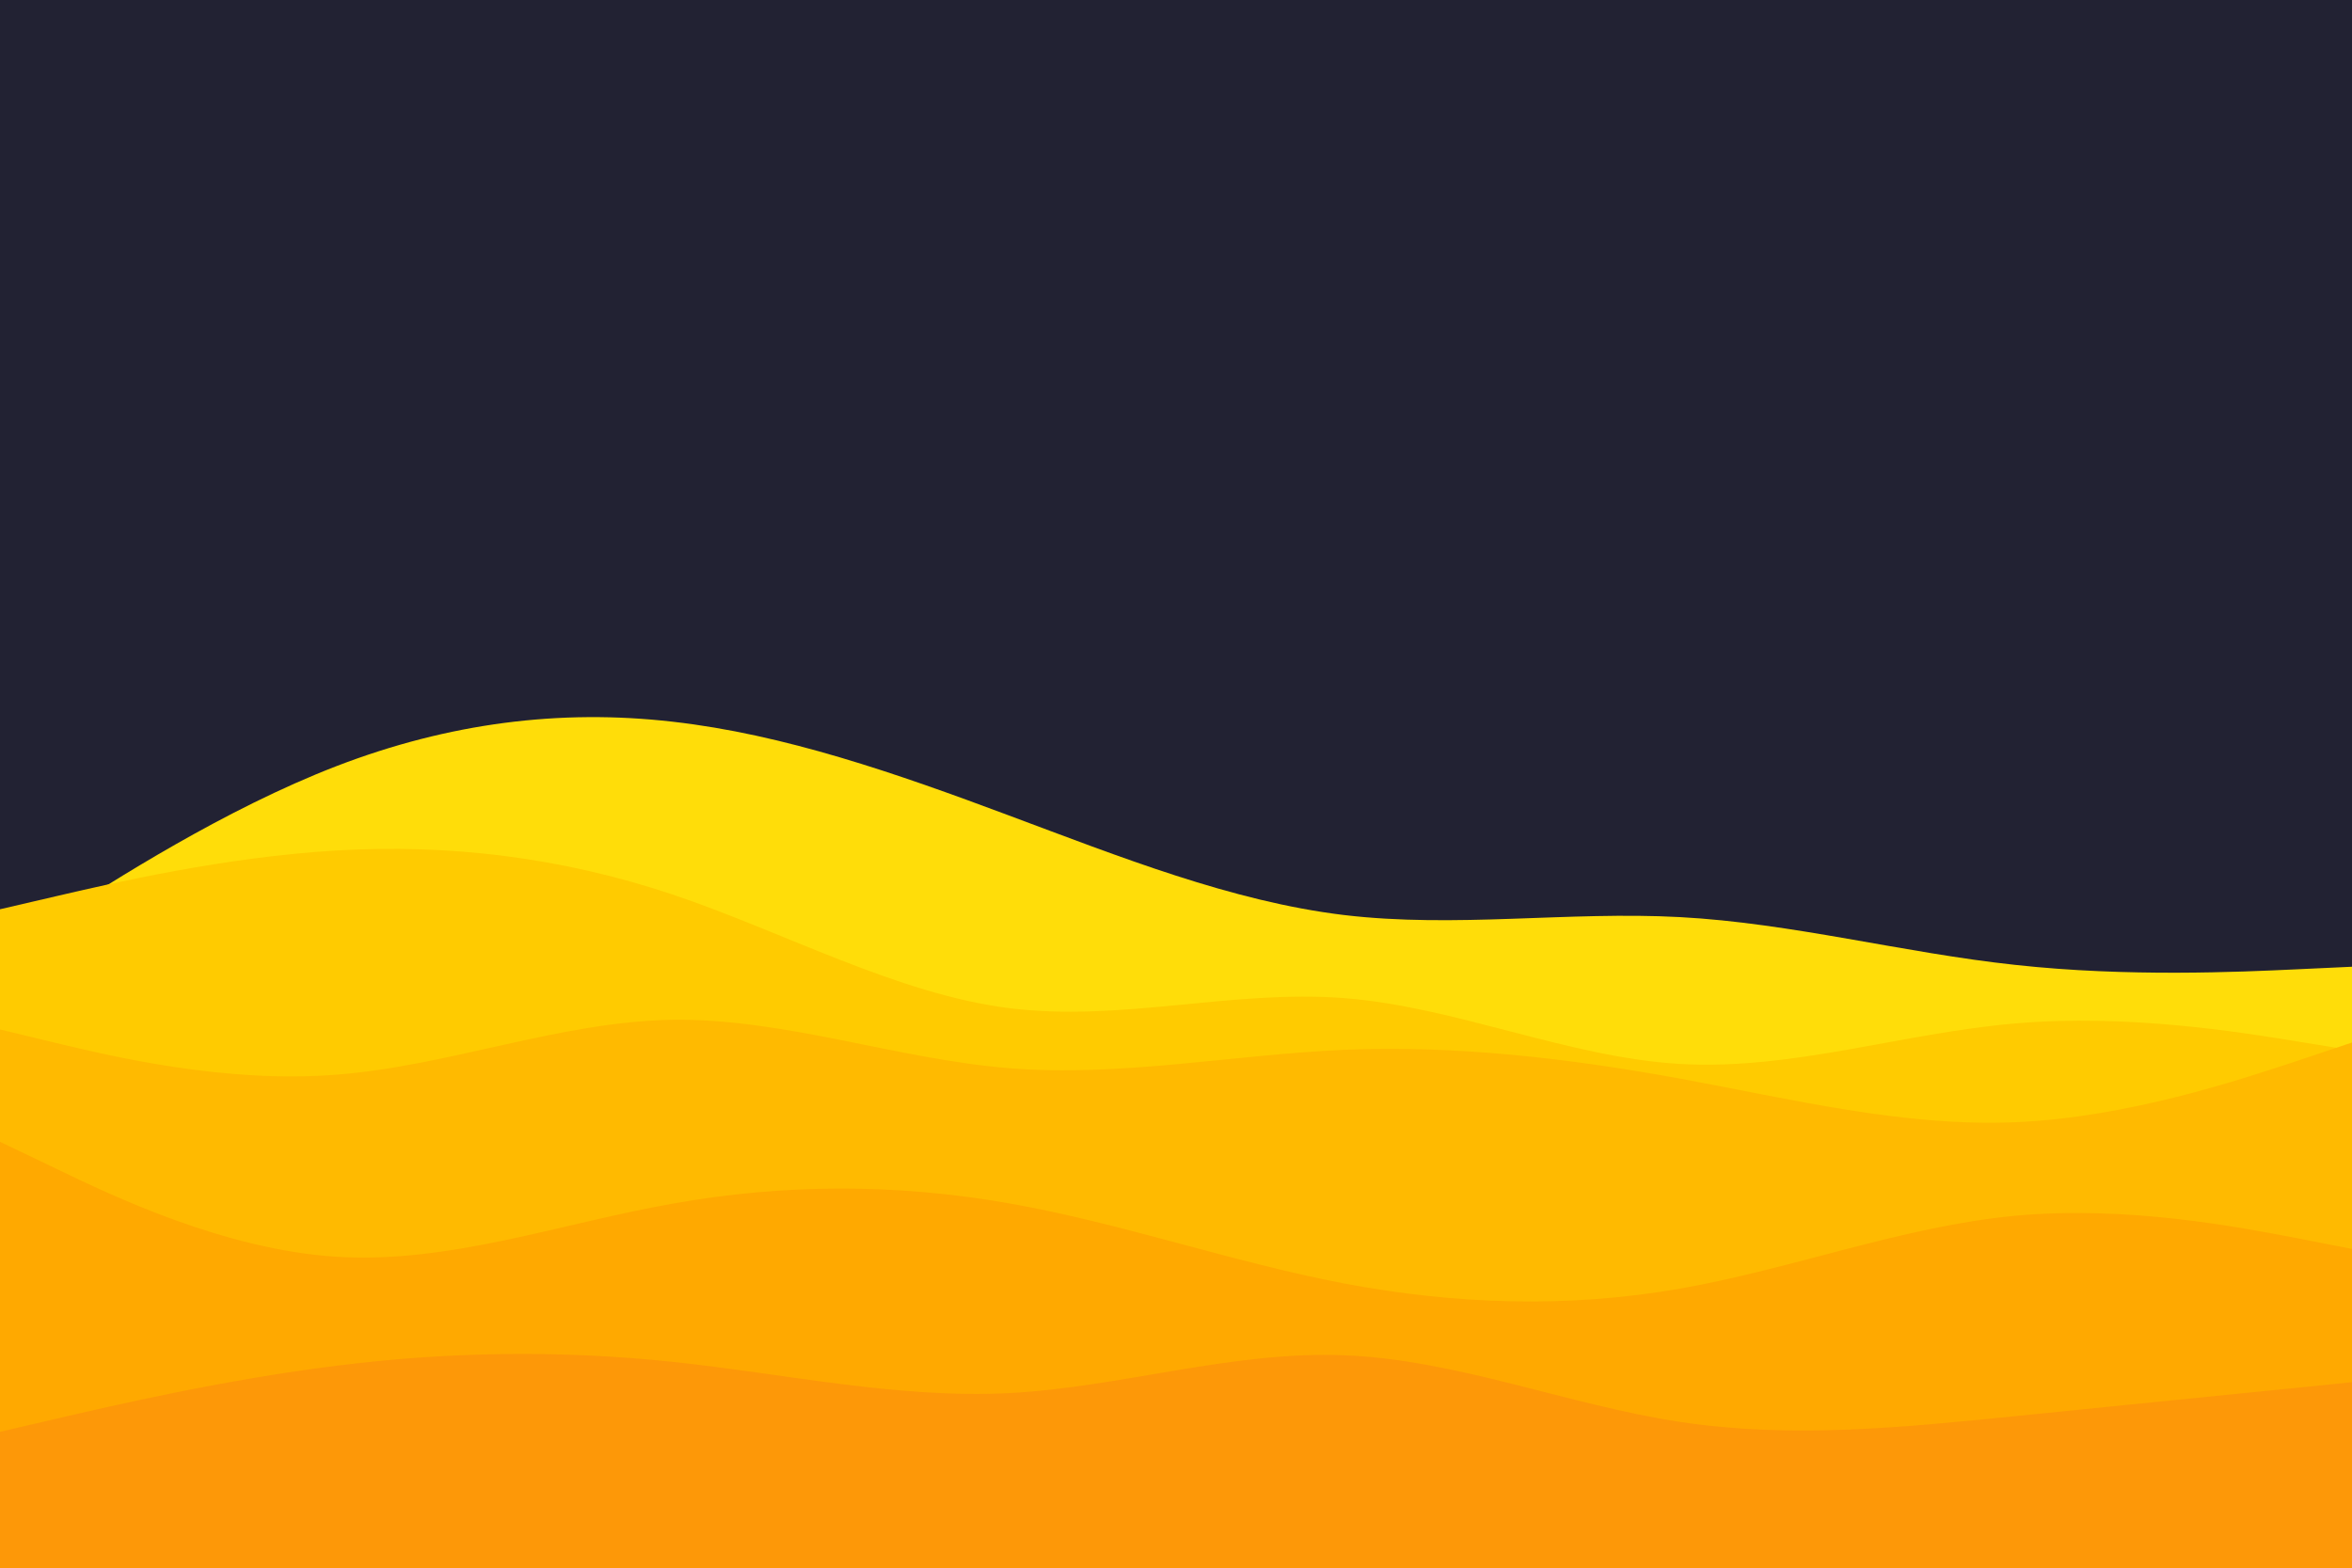
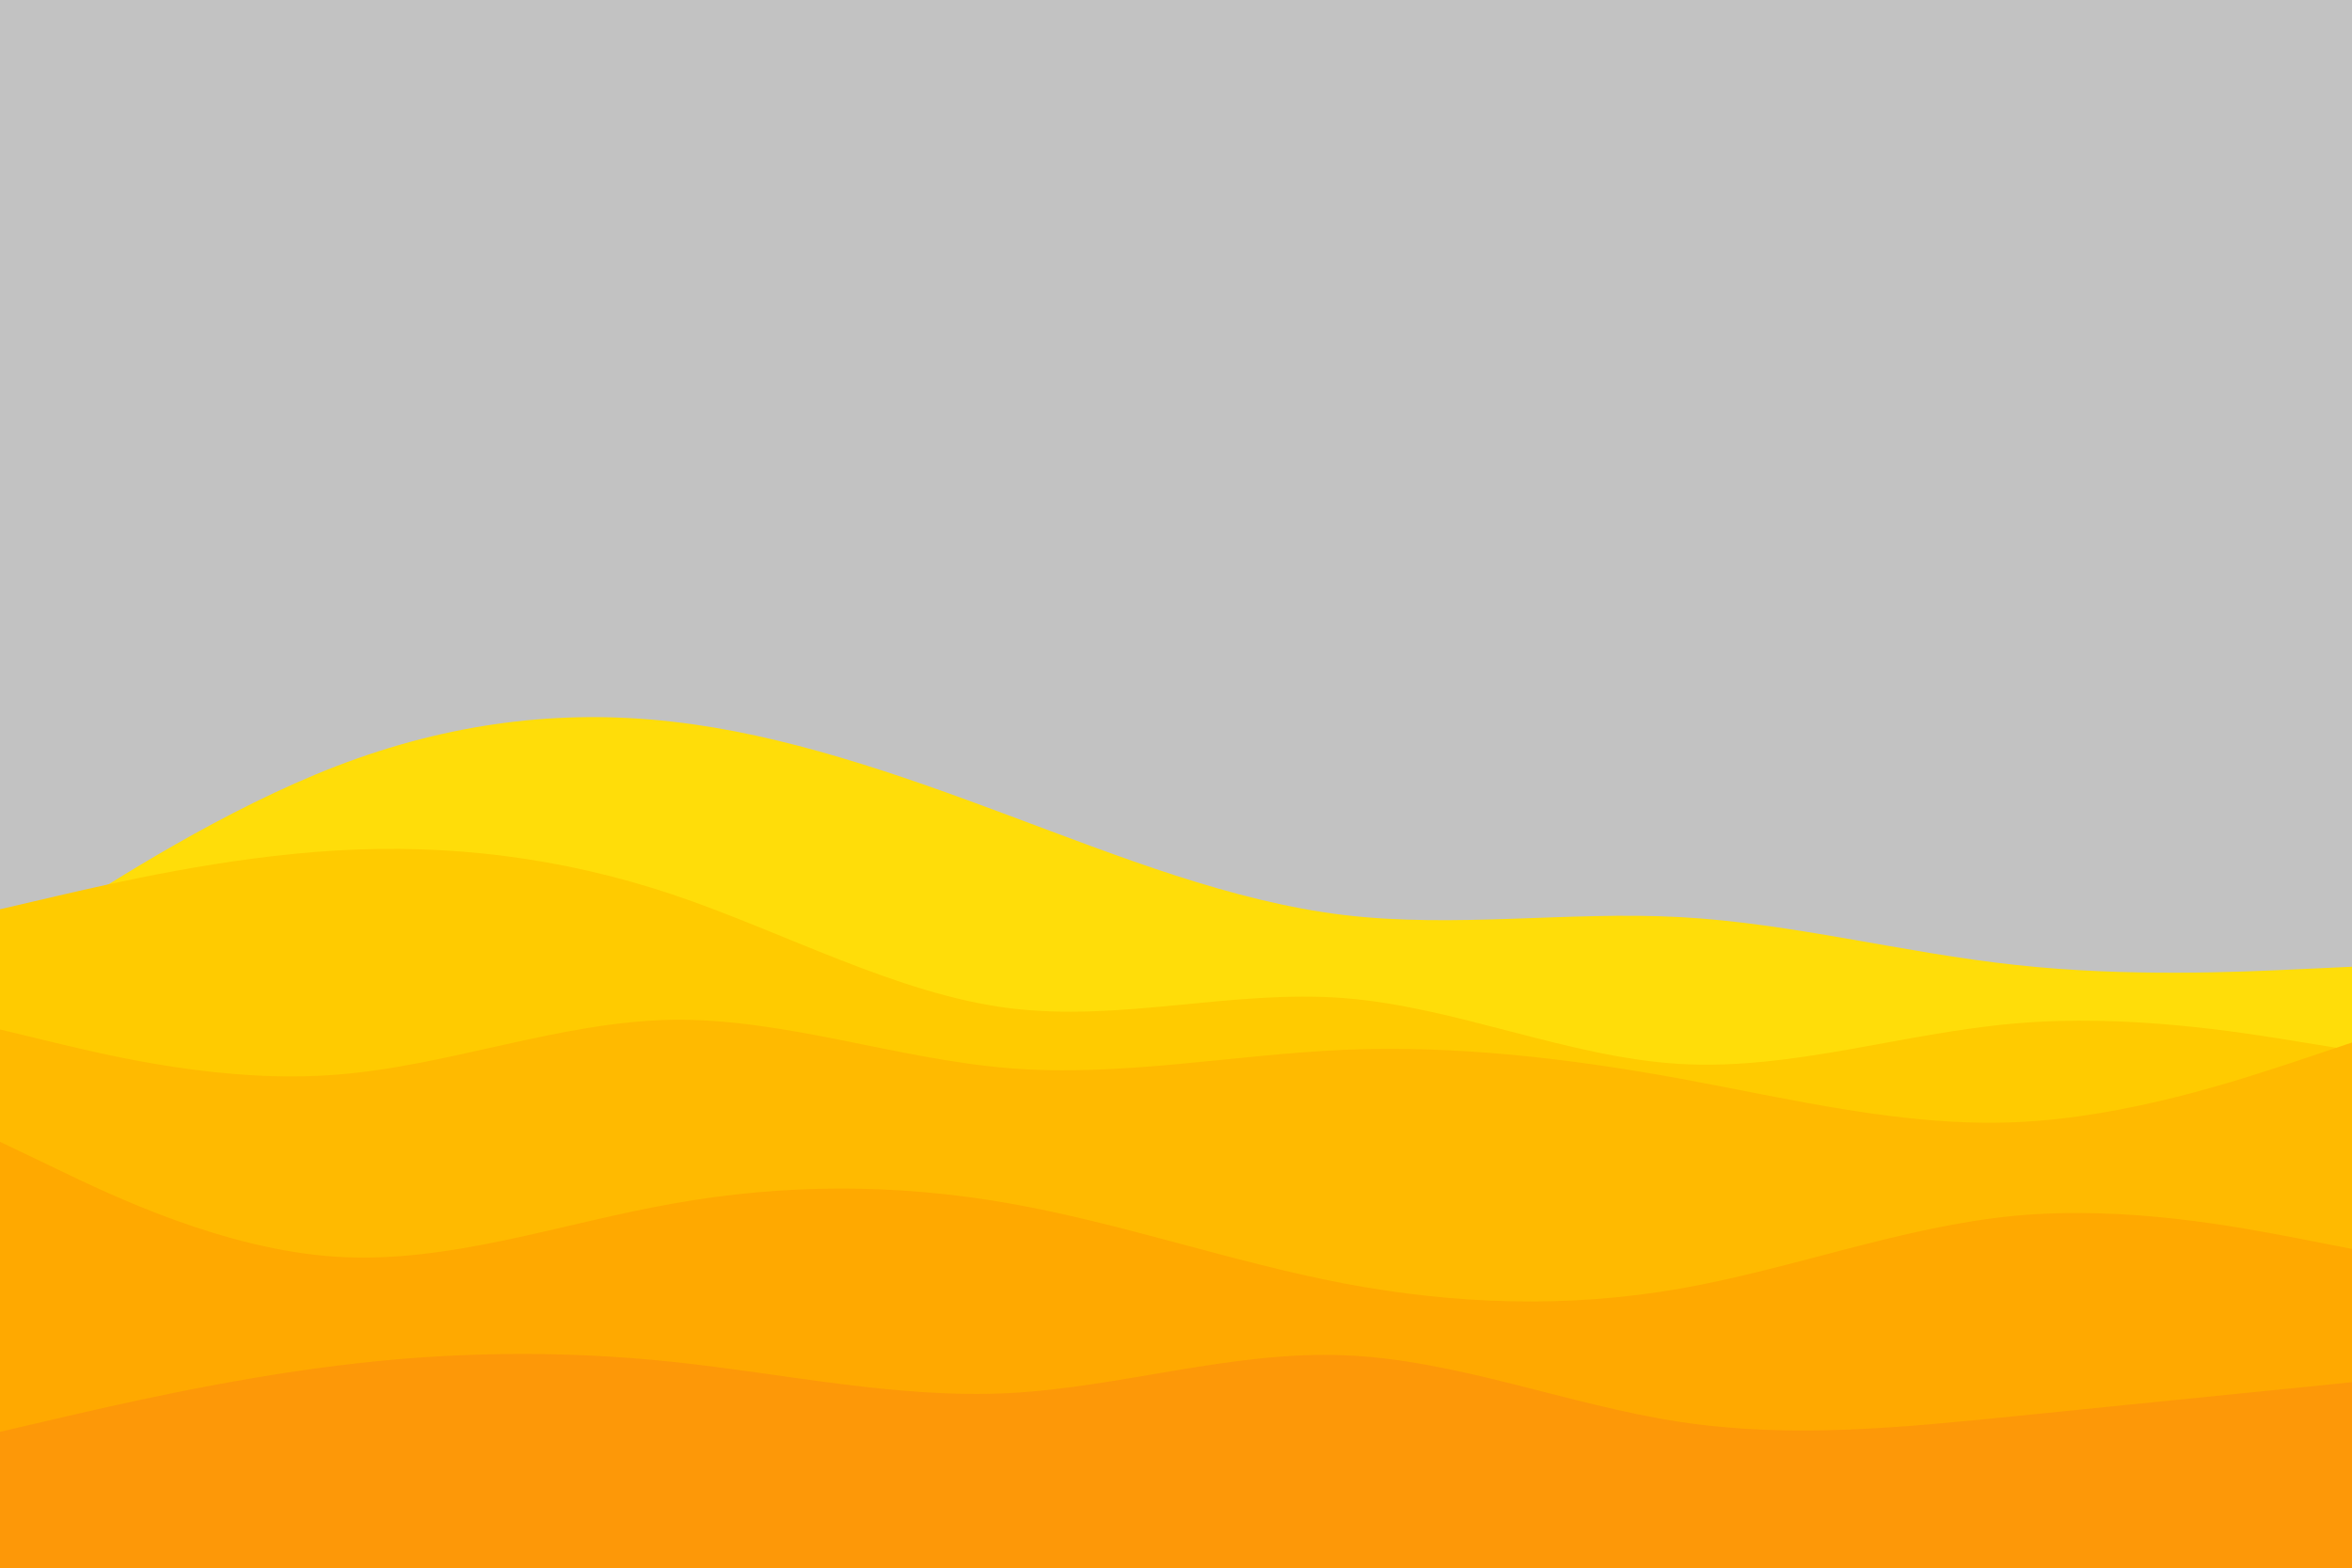
<svg xmlns="http://www.w3.org/2000/svg" id="visual" viewBox="0 0 900 600" width="900" height="600" version="1.1">
-   <rect x="0" y="0" width="900" height="600" fill="#222233" />
+   <rect x="0" y="0" width="900" height="600" fill="#c2c2c2" />
  <path d="M0 365L21.5 351.2C43 337.3 86 309.7 128.8 293.2C171.7 276.7 214.3 271.3 257.2 276.2C300 281 343 296 385.8 312C428.7 328 471.3 345 514.2 350.2C557 355.3 600 348.7 642.8 351C685.7 353.3 728.3 364.7 771.2 369.3C814 374 857 372 878.5 371L900 370L900 601L878.5 601C857 601 814 601 771.2 601C728.3 601 685.7 601 642.8 601C600 601 557 601 514.2 601C471.3 601 428.7 601 385.8 601C343 601 300 601 257.2 601C214.3 601 171.7 601 128.8 601C86 601 43 601 21.5 601L0 601Z" fill="#ffdd09" />
  <path d="M0 348L21.5 343C43 338 86 328 128.8 325.5C171.7 323 214.3 328 257.2 342.3C300 356.7 343 380.3 385.8 385.8C428.7 391.3 471.3 378.7 514.2 382C557 385.3 600 404.7 642.8 407.2C685.7 409.7 728.3 395.3 771.2 391.7C814 388 857 395 878.5 398.5L900 402L900 601L878.5 601C857 601 814 601 771.2 601C728.3 601 685.7 601 642.8 601C600 601 557 601 514.2 601C471.3 601 428.7 601 385.8 601C343 601 300 601 257.2 601C214.3 601 171.7 601 128.8 601C86 601 43 601 21.5 601L0 601Z" fill="#ffcb00" />
  <path d="M0 394L21.5 399.2C43 404.3 86 414.7 128.8 411.3C171.7 408 214.3 391 257.2 390.3C300 389.7 343 405.3 385.8 408.8C428.7 412.3 471.3 403.7 514.2 401.8C557 400 600 405 642.8 412.8C685.7 420.7 728.3 431.3 771.2 429.5C814 427.7 857 413.3 878.5 406.2L900 399L900 601L878.5 601C857 601 814 601 771.2 601C728.3 601 685.7 601 642.8 601C600 601 557 601 514.2 601C471.3 601 428.7 601 385.8 601C343 601 300 601 257.2 601C214.3 601 171.7 601 128.8 601C86 601 43 601 21.5 601L0 601Z" fill="#ffba00" />
  <path d="M0 437L21.5 447.3C43 457.7 86 478.3 128.8 481C171.7 483.7 214.3 468.3 257.2 460.7C300 453 343 453 385.8 460.5C428.7 468 471.3 483 514.2 491.2C557 499.3 600 500.7 642.8 493.2C685.7 485.7 728.3 469.3 771.2 465.3C814 461.3 857 469.7 878.5 473.8L900 478L900 601L878.5 601C857 601 814 601 771.2 601C728.3 601 685.7 601 642.8 601C600 601 557 601 514.2 601C471.3 601 428.7 601 385.8 601C343 601 300 601 257.2 601C214.3 601 171.7 601 128.8 601C86 601 43 601 21.5 601L0 601Z" fill="#ffa900" />
  <path d="M0 548L21.5 543C43 538 86 528 128.8 522.7C171.7 517.3 214.3 516.7 257.2 521.2C300 525.7 343 535.3 385.8 533.2C428.7 531 471.3 517 514.2 518.7C557 520.3 600 537.7 642.8 544.2C685.7 550.7 728.3 546.3 771.2 542C814 537.7 857 533.3 878.5 531.2L900 529L900 601L878.5 601C857 601 814 601 771.2 601C728.3 601 685.7 601 642.8 601C600 601 557 601 514.2 601C471.3 601 428.7 601 385.8 601C343 601 300 601 257.2 601C214.3 601 171.7 601 128.8 601C86 601 43 601 21.5 601L0 601Z" fill="#fd9808" />
</svg>
